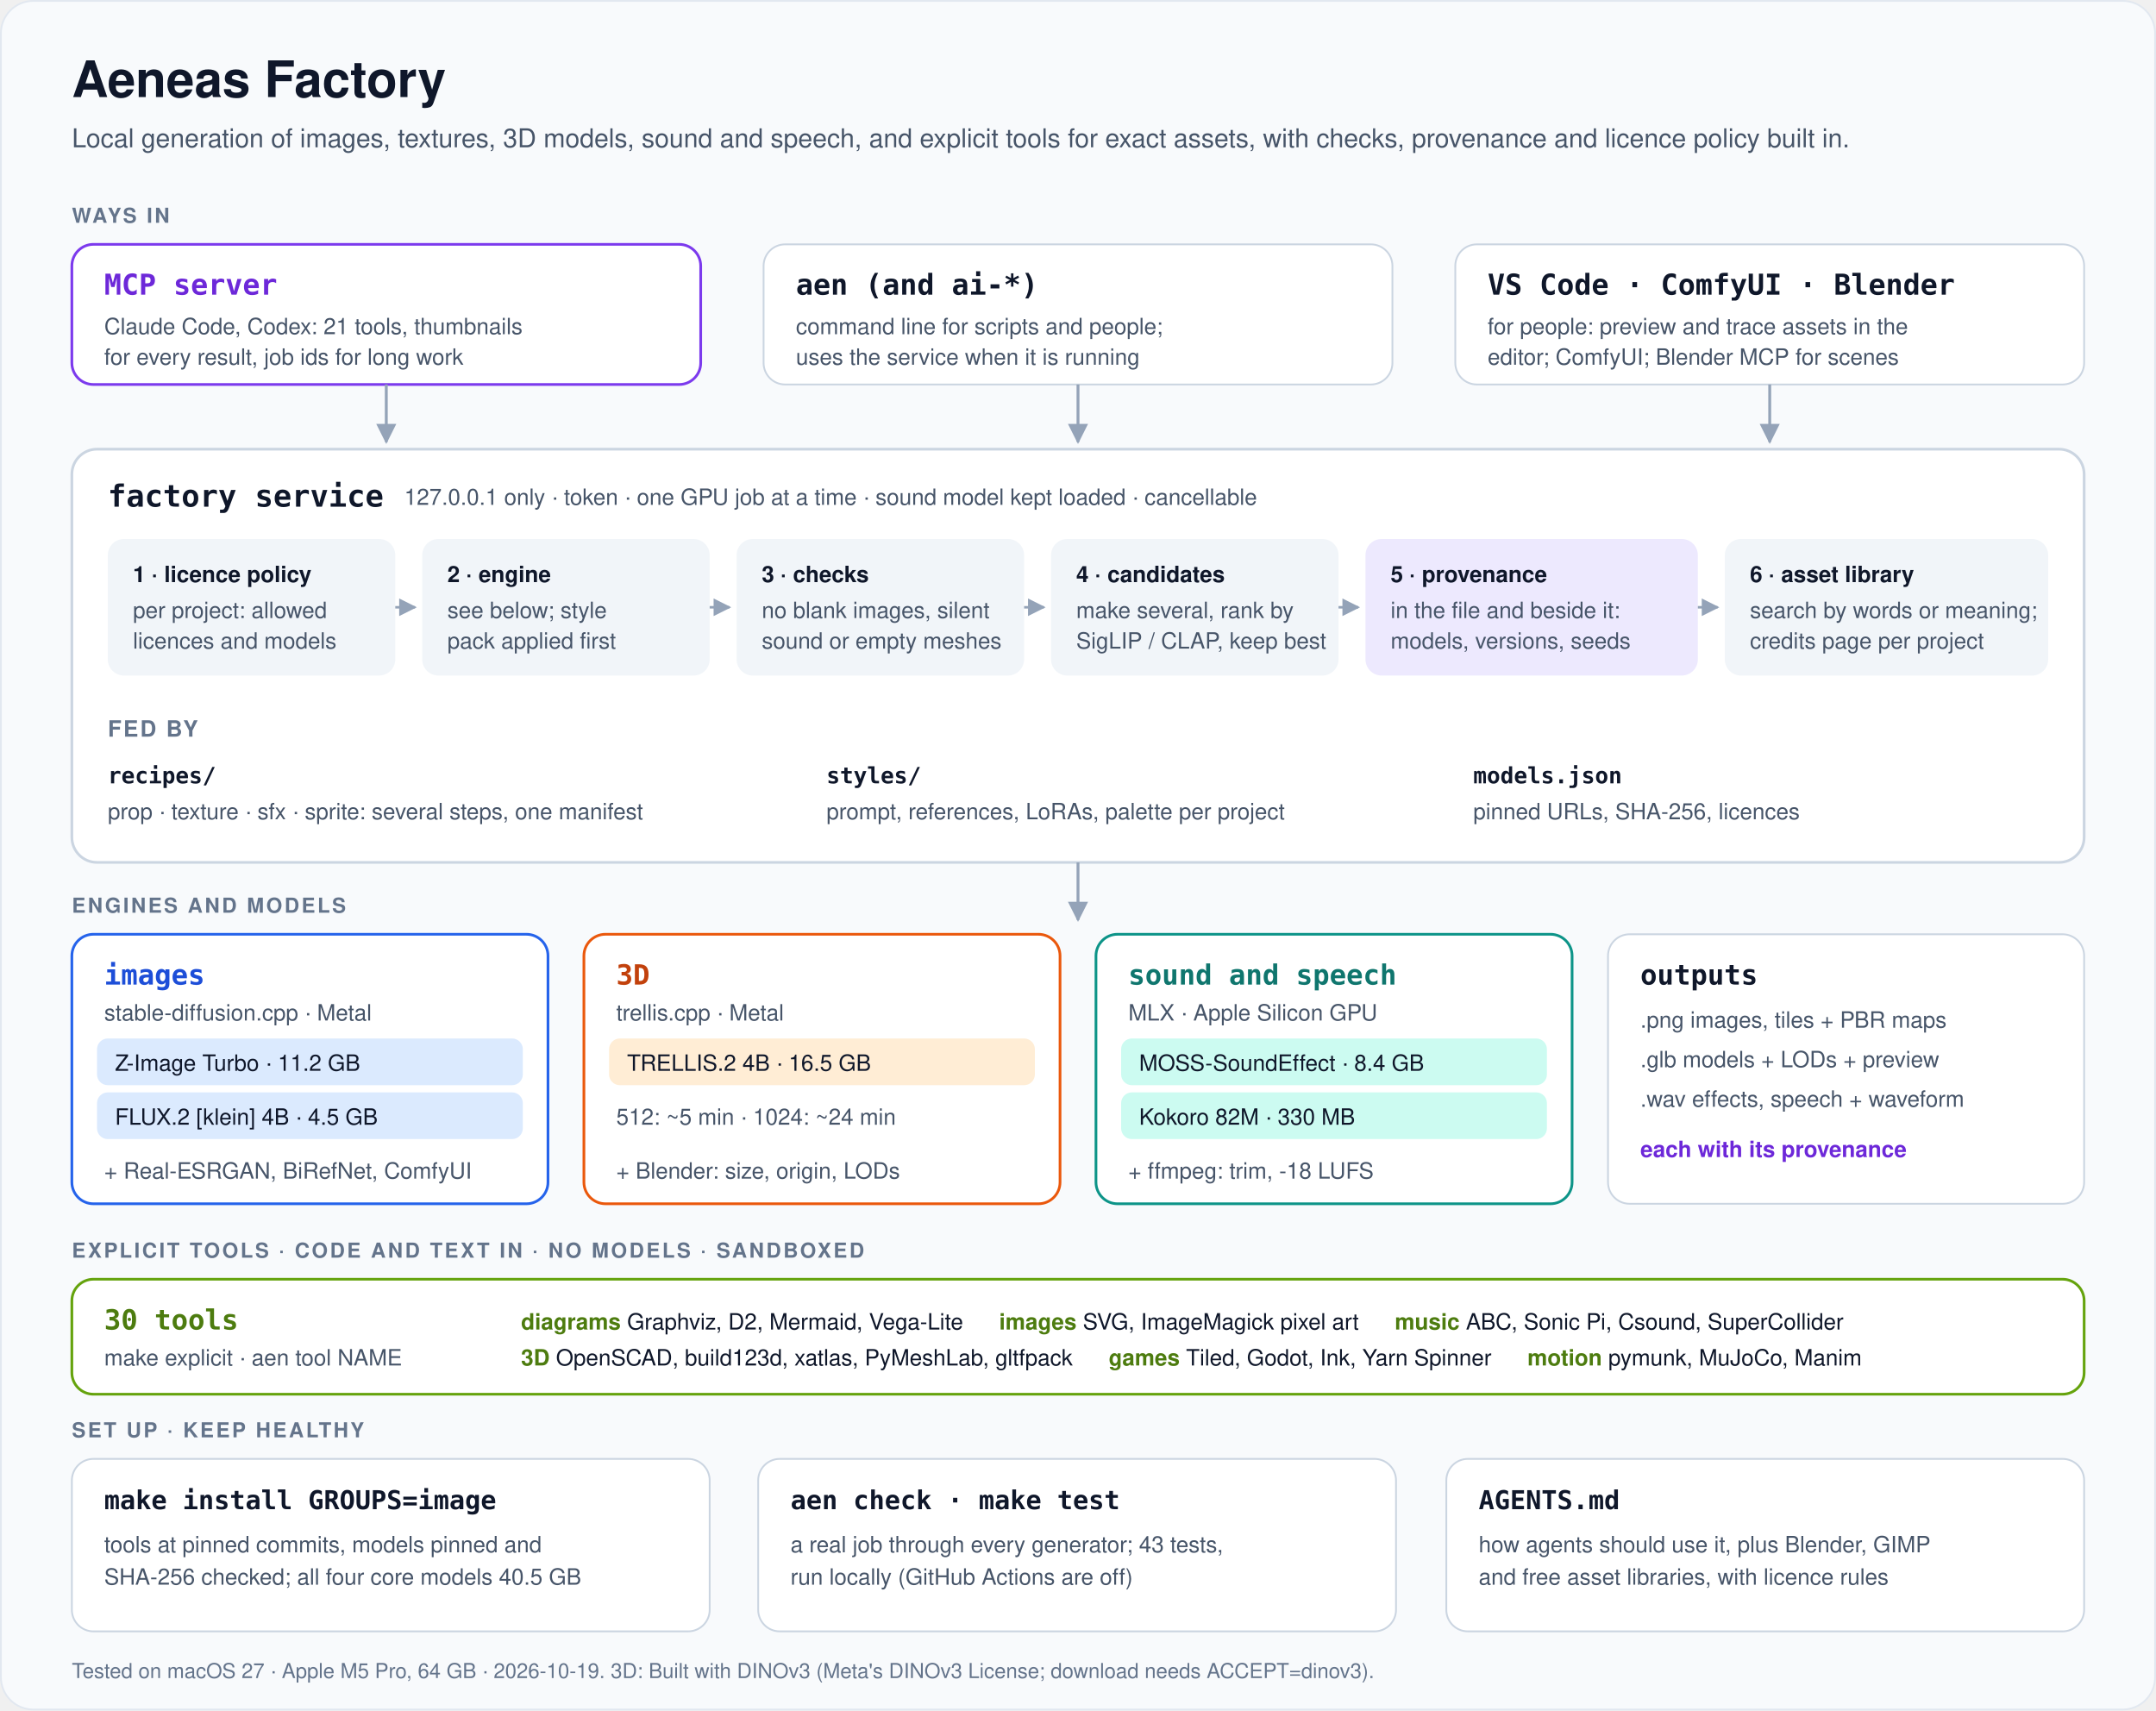
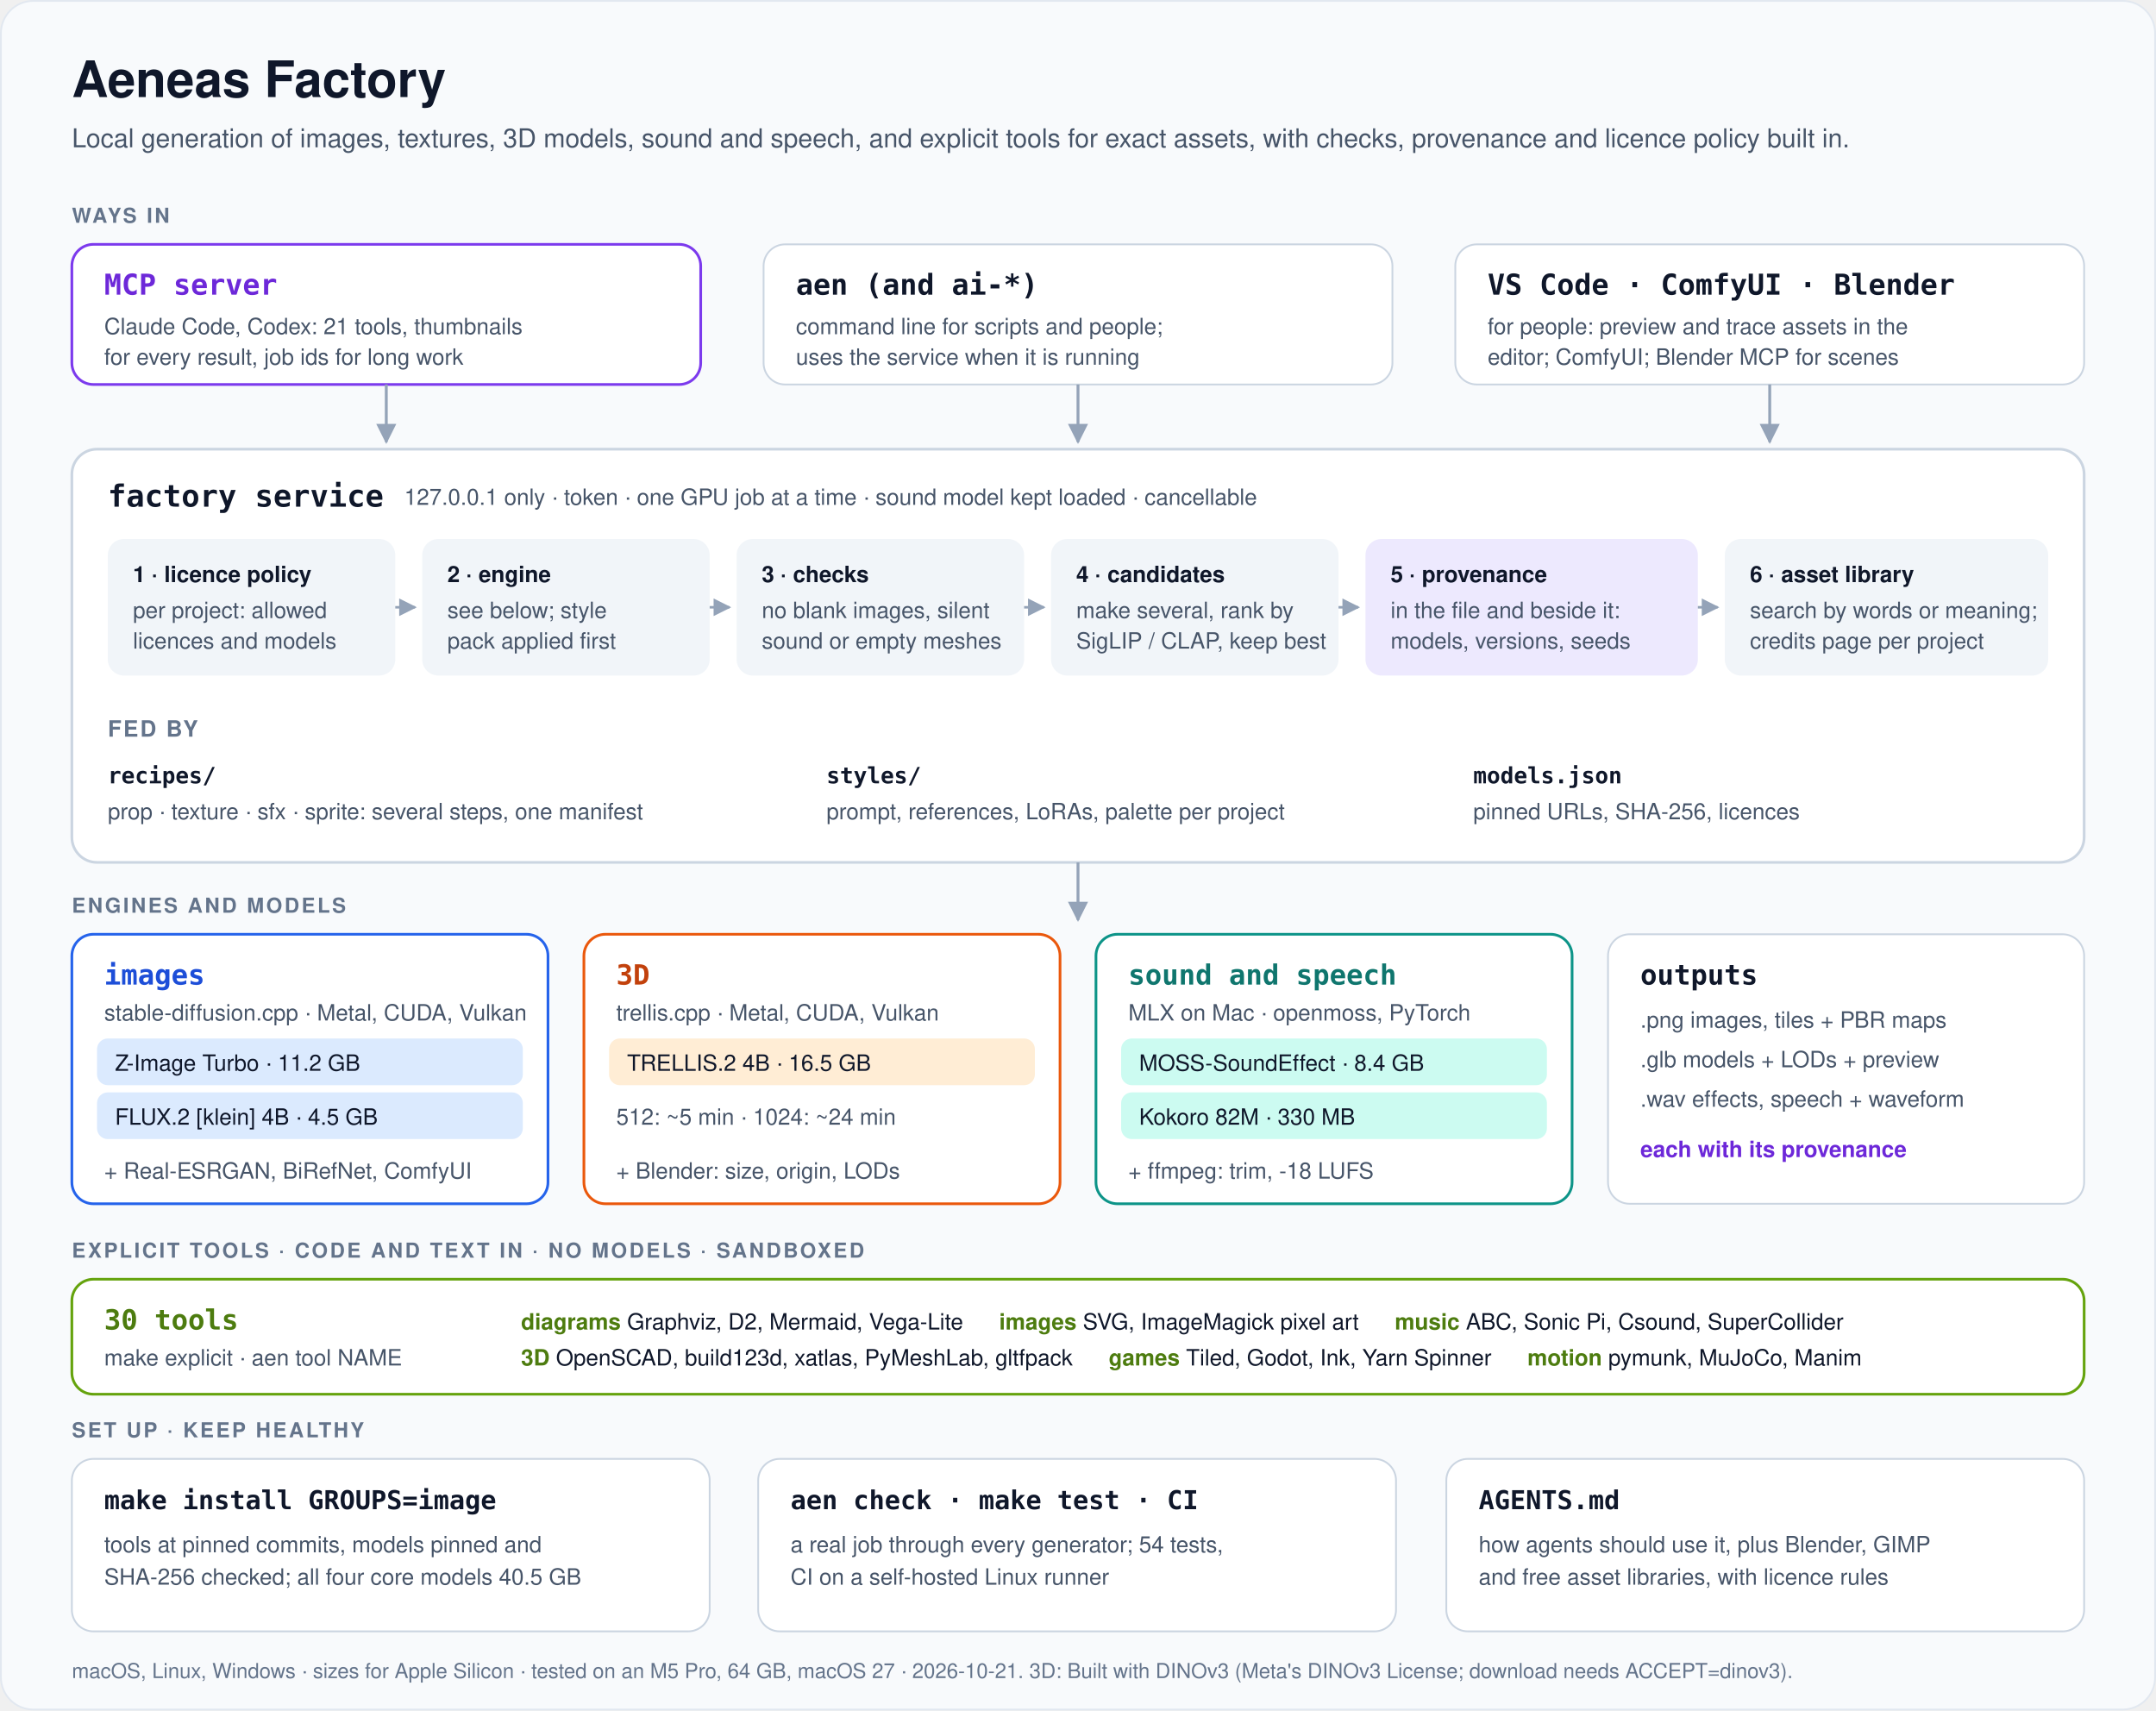
<svg xmlns="http://www.w3.org/2000/svg" viewBox="0 0 1200 952" width="1200" height="952" role="img" aria-labelledby="t d">
  <style>
    .card { fill: #f8fafc; stroke: #e2e8f0; }
    .box { fill: #ffffff; stroke: #cbd5e1; }
    .txt { fill: #0f172a; } .mut { fill: #475569; } .faint { fill: #64748b; }
    .line { stroke: #94a3b8; } .arrow { fill: #94a3b8; }
    .img { fill: #1d4ed8; } .img-s { stroke: #2563eb; } .img-t { fill: #dbeafe; }
    .geo { fill: #c2410c; } .geo-s { stroke: #ea580c; } .geo-t { fill: #ffedd5; }
    .snd { fill: #0f766e; } .snd-s { stroke: #0d9488; } .snd-t { fill: #ccfbf1; }
    .prv { fill: #6d28d9; } .prv-s { stroke: #7c3aed; } .prv-t { fill: #ede9fe; }
    .exp { fill: #4d7c0f; } .exp-s { stroke: #65a30d; }
    .core-t { fill: #f1f5f9; }
    text { font-family: -apple-system, BlinkMacSystemFont, "Segoe UI", Helvetica, Arial, sans-serif; }
    .mono { font-family: ui-monospace, SFMono-Regular, Menlo, Consolas, monospace; }
    @media (prefers-color-scheme: dark) {
      .card { fill: #0d1117; stroke: #30363d; } .box { fill: #161b22; stroke: #30363d; }
      .txt { fill: #e6edf3; } .mut { fill: #9da7b3; } .faint { fill: #7d8590; }
      .line { stroke: #57606a; } .arrow { fill: #57606a; }
      .img { fill: #79b8ff; } .img-s { stroke: #58a6ff; } .img-t { fill: #0c2d6b; }
      .geo { fill: #ffa657; } .geo-s { stroke: #f0883e; } .geo-t { fill: #3d1e0a; }
      .snd { fill: #56d4c1; } .snd-s { stroke: #39c5b0; } .snd-t { fill: #06302b; }
      .prv { fill: #c4a7ff; } .prv-s { stroke: #a371f7; } .prv-t { fill: #271452; }
      .exp { fill: #a3e635; } .exp-s { stroke: #84cc16; }
      .core-t { fill: #1c2128; }
    }
  </style>
  <defs>
    <marker id="a" viewBox="0 0 10 10" refX="9" refY="5" markerWidth="7" markerHeight="7" orient="auto-start-reverse">
      <path d="M0,0 L10,5 L0,10 z" class="arrow" />
    </marker>
  </defs>
  <rect class="card" x="0.5" y="0.5" width="1199" height="951" rx="18" />
  <text class="txt" x="40" y="54" font-size="28" font-weight="700">Aeneas Factory</text>
  <text class="mut" x="40" y="82" font-size="14.5">Local generation of images, textures, 3D models, sound and speech, and explicit tools for exact assets, with checks, provenance and licence policy built in.</text>
  <text class="faint" x="40" y="124" font-size="11.5" font-weight="600" letter-spacing="1.2">WAYS IN</text>
  <g>
    <rect class="box prv-s" x="40" y="136" width="350" height="78" rx="12" stroke-width="1.5" />
    <text class="prv mono" x="58" y="164" font-size="16" font-weight="700">MCP server</text>
    <text class="mut" x="58" y="186" font-size="12.5">Claude Code, Codex: 21 tools, thumbnails</text>
    <text class="mut" x="58" y="203" font-size="12.5">for every result, job ids for long work</text>
    <rect class="box" x="425" y="136" width="350" height="78" rx="12" />
    <text class="txt mono" x="443" y="164" font-size="16" font-weight="700">aen  (and ai-*)</text>
    <text class="mut" x="443" y="186" font-size="12.5">command line for scripts and people;</text>
    <text class="mut" x="443" y="203" font-size="12.5">uses the service when it is running</text>
    <rect class="box" x="810" y="136" width="350" height="78" rx="12" />
    <text class="txt mono" x="828" y="164" font-size="16" font-weight="700">VS Code · ComfyUI · Blender</text>
    <text class="mut" x="828" y="186" font-size="12.5">for people: preview and trace assets in the</text>
    <text class="mut" x="828" y="203" font-size="12.5">editor; ComfyUI; Blender MCP for scenes</text>
  </g>
  <g class="line" stroke-width="1.6" fill="none" marker-end="url(#a)">
    <path d="M215,214 V246" />
    <path d="M600,214 V246" />
    <path d="M985,214 V246" />
  </g>
  <rect class="box" x="40" y="250" width="1120" height="230" rx="14" stroke-width="1.5" />
  <text class="txt mono" x="60" y="282" font-size="17" font-weight="700">factory service</text>
  <text class="mut" x="225" y="281" font-size="12.5">127.0.0.1 only · token · one GPU job at a time · sound model kept loaded · cancellable</text>
  <g font-size="12.5">
    <rect class="core-t" x="60" y="300" width="160" height="76" rx="9" />
    <text class="txt" x="74" y="324" font-weight="650">1 · licence policy</text>
    <text class="mut" x="74" y="344">per project: allowed</text>
    <text class="mut" x="74" y="361">licences and models</text>
    <rect class="core-t" x="235" y="300" width="160" height="76" rx="9" />
    <text class="txt" x="249" y="324" font-weight="650">2 · engine</text>
    <text class="mut" x="249" y="344">see below; style</text>
    <text class="mut" x="249" y="361">pack applied first</text>
    <rect class="core-t" x="410" y="300" width="160" height="76" rx="9" />
    <text class="txt" x="424" y="324" font-weight="650">3 · checks</text>
    <text class="mut" x="424" y="344">no blank images, silent</text>
    <text class="mut" x="424" y="361">sound or empty meshes</text>
    <rect class="core-t" x="585" y="300" width="160" height="76" rx="9" />
    <text class="txt" x="599" y="324" font-weight="650">4 · candidates</text>
    <text class="mut" x="599" y="344">make several, rank by</text>
    <text class="mut" x="599" y="361">SigLIP / CLAP, keep best</text>
    <rect class="prv-t" x="760" y="300" width="185" height="76" rx="9" />
    <text class="txt" x="774" y="324" font-weight="650">5 · provenance</text>
    <text class="mut" x="774" y="344">in the file and beside it:</text>
    <text class="mut" x="774" y="361">models, versions, seeds</text>
    <rect class="core-t" x="960" y="300" width="180" height="76" rx="9" />
    <text class="txt" x="974" y="324" font-weight="650">6 · asset library</text>
    <text class="mut" x="974" y="344">search by words or meaning;</text>
    <text class="mut" x="974" y="361">credits page per project</text>
  </g>
  <g class="line" stroke-width="1.4" fill="none" marker-end="url(#a)">
    <path d="M220,338 H231" />
    <path d="M395,338 H406" />
    <path d="M570,338 H581" />
    <path d="M745,338 H756" />
    <path d="M945,338 H956" />
  </g>
  <g font-size="12.5">
    <text class="faint" x="60" y="410" font-weight="600" letter-spacing="1">FED BY</text>
    <text class="txt mono" x="60" y="436" font-weight="700">recipes/</text>
    <text class="mut" x="60" y="456">prop · texture · sfx · sprite: several steps, one manifest</text>
    <text class="txt mono" x="460" y="436" font-weight="700">styles/</text>
    <text class="mut" x="460" y="456">prompt, references, LoRAs, palette per project</text>
    <text class="txt mono" x="820" y="436" font-weight="700">models.json</text>
    <text class="mut" x="820" y="456">pinned URLs, SHA-256, licences</text>
  </g>
  <g class="line" stroke-width="1.6" fill="none" marker-end="url(#a)">
    <path d="M600,480 V512" />
  </g>
  <text class="faint" x="40" y="508" font-size="11.5" font-weight="600" letter-spacing="1.2">ENGINES AND MODELS</text>
  <g font-size="12.5">
    <rect class="box img-s" x="40" y="520" width="265" height="150" rx="12" stroke-width="1.5" />
    <text class="img mono" x="58" y="548" font-size="15.5" font-weight="700">images</text>
-     <text class="mut" x="58" y="568">stable-diffusion.cpp · Metal</text>
+     <text class="mut" x="58" y="568">stable-diffusion.cpp · Metal, CUDA, Vulkan</text>
    <rect class="img-t" x="54" y="578" width="237" height="26" rx="6" />
    <text class="txt" x="64" y="596">Z-Image Turbo · 11.2 GB</text>
    <rect class="img-t" x="54" y="608" width="237" height="26" rx="6" />
    <text class="txt" x="64" y="626">FLUX.2 [klein] 4B · 4.5 GB</text>
    <text class="mut" x="58" y="656">+ Real-ESRGAN, BiRefNet, ComfyUI</text>
    <rect class="box geo-s" x="325" y="520" width="265" height="150" rx="12" stroke-width="1.5" />
    <text class="geo mono" x="343" y="548" font-size="15.5" font-weight="700">3D</text>
-     <text class="mut" x="343" y="568">trellis.cpp · Metal</text>
+     <text class="mut" x="343" y="568">trellis.cpp · Metal, CUDA, Vulkan</text>
    <rect class="geo-t" x="339" y="578" width="237" height="26" rx="6" />
    <text class="txt" x="349" y="596">TRELLIS.2 4B · 16.5 GB</text>
    <text class="mut" x="343" y="626">512: ~5 min · 1024: ~24 min</text>
    <text class="mut" x="343" y="656">+ Blender: size, origin, LODs</text>
    <rect class="box snd-s" x="610" y="520" width="265" height="150" rx="12" stroke-width="1.5" />
    <text class="snd mono" x="628" y="548" font-size="15.5" font-weight="700">sound and speech</text>
-     <text class="mut" x="628" y="568">MLX · Apple Silicon GPU</text>
+     <text class="mut" x="628" y="568">MLX on Mac · openmoss, PyTorch</text>
    <rect class="snd-t" x="624" y="578" width="237" height="26" rx="6" />
    <text class="txt" x="634" y="596">MOSS-SoundEffect · 8.4 GB</text>
    <rect class="snd-t" x="624" y="608" width="237" height="26" rx="6" />
    <text class="txt" x="634" y="626">Kokoro 82M · 330 MB</text>
    <text class="mut" x="628" y="656">+ ffmpeg: trim, -18 LUFS</text>
    <rect class="box" x="895" y="520" width="265" height="150" rx="12" />
    <text class="txt mono" x="913" y="548" font-size="15.5" font-weight="700">outputs</text>
    <text class="mut" x="913" y="572">.png  images, tiles + PBR maps</text>
    <text class="mut" x="913" y="594">.glb  models + LODs + preview</text>
    <text class="mut" x="913" y="616">.wav  effects, speech + waveform</text>
    <text class="prv" x="913" y="644" font-weight="650">each with its provenance</text>
  </g>
  <text class="faint" x="40" y="700" font-size="11.5" font-weight="600" letter-spacing="1.2">EXPLICIT TOOLS · CODE AND TEXT IN · NO MODELS · SANDBOXED</text>
  <g font-size="12.5">
    <rect class="box exp-s" x="40" y="712" width="1120" height="64" rx="12" stroke-width="1.5" />
    <text class="exp mono" x="58" y="740" font-size="15.5" font-weight="700">30 tools</text>
    <text class="mut" x="58" y="760">make explicit · aen tool NAME</text>
    <text class="txt" x="290" y="740">
      <tspan class="exp" font-weight="650">diagrams</tspan> Graphviz, D2, Mermaid, Vega-Lite<tspan dx="20" class="exp" font-weight="650">images</tspan> SVG, ImageMagick pixel art<tspan dx="20" class="exp" font-weight="650">music</tspan> ABC, Sonic Pi, Csound, SuperCollider</text>
    <text class="txt" x="290" y="760">
      <tspan class="exp" font-weight="650">3D</tspan> OpenSCAD, build123d, xatlas, PyMeshLab, gltfpack<tspan dx="20" class="exp" font-weight="650">games</tspan> Tiled, Godot, Ink, Yarn Spinner<tspan dx="20" class="exp" font-weight="650">motion</tspan> pymunk, MuJoCo, Manim</text>
  </g>
  <text class="faint" x="40" y="800" font-size="11.5" font-weight="600" letter-spacing="1.2">SET UP · KEEP HEALTHY</text>
  <g font-size="12.5">
    <rect class="box" x="40" y="812" width="355" height="96" rx="12" />
    <text class="txt mono" x="58" y="840" font-size="14.5" font-weight="700">make install GROUPS=image</text>
    <text class="mut" x="58" y="864">tools at pinned commits, models pinned and</text>
    <text class="mut" x="58" y="882">SHA-256 checked; all four core models 40.5 GB</text>
    <rect class="box" x="422" y="812" width="355" height="96" rx="12" />
-     <text class="txt mono" x="440" y="840" font-size="14.5" font-weight="700">aen check · make test</text>
-     <text class="mut" x="440" y="864">a real job through every generator; 43 tests,</text>
-     <text class="mut" x="440" y="882">run locally (GitHub Actions are off)</text>
+     <text class="txt mono" x="440" y="840" font-size="14.5" font-weight="700">aen check · make test · CI</text>
+     <text class="mut" x="440" y="864">a real job through every generator; 54 tests,</text>
+     <text class="mut" x="440" y="882">CI on a self-hosted Linux runner</text>
    <rect class="box" x="805" y="812" width="355" height="96" rx="12" />
    <text class="txt mono" x="823" y="840" font-size="14.5" font-weight="700">AGENTS.md</text>
    <text class="mut" x="823" y="864">how agents should use it, plus Blender, GIMP</text>
    <text class="mut" x="823" y="882">and free asset libraries, with licence rules</text>
  </g>
-   <text class="faint" x="40" y="934" font-size="11.5">Tested on macOS 27 · Apple M5 Pro, 64 GB · 2026-10-19. 3D: Built with DINOv3 (Meta's DINOv3 License; download needs ACCEPT=dinov3).</text>
+   <text class="faint" x="40" y="934" font-size="11.5">macOS, Linux, Windows · sizes for Apple Silicon · tested on an M5 Pro, 64 GB, macOS 27 · 2026-10-21. 3D: Built with DINOv3 (Meta's DINOv3 License; download needs ACCEPT=dinov3).</text>
</svg>
